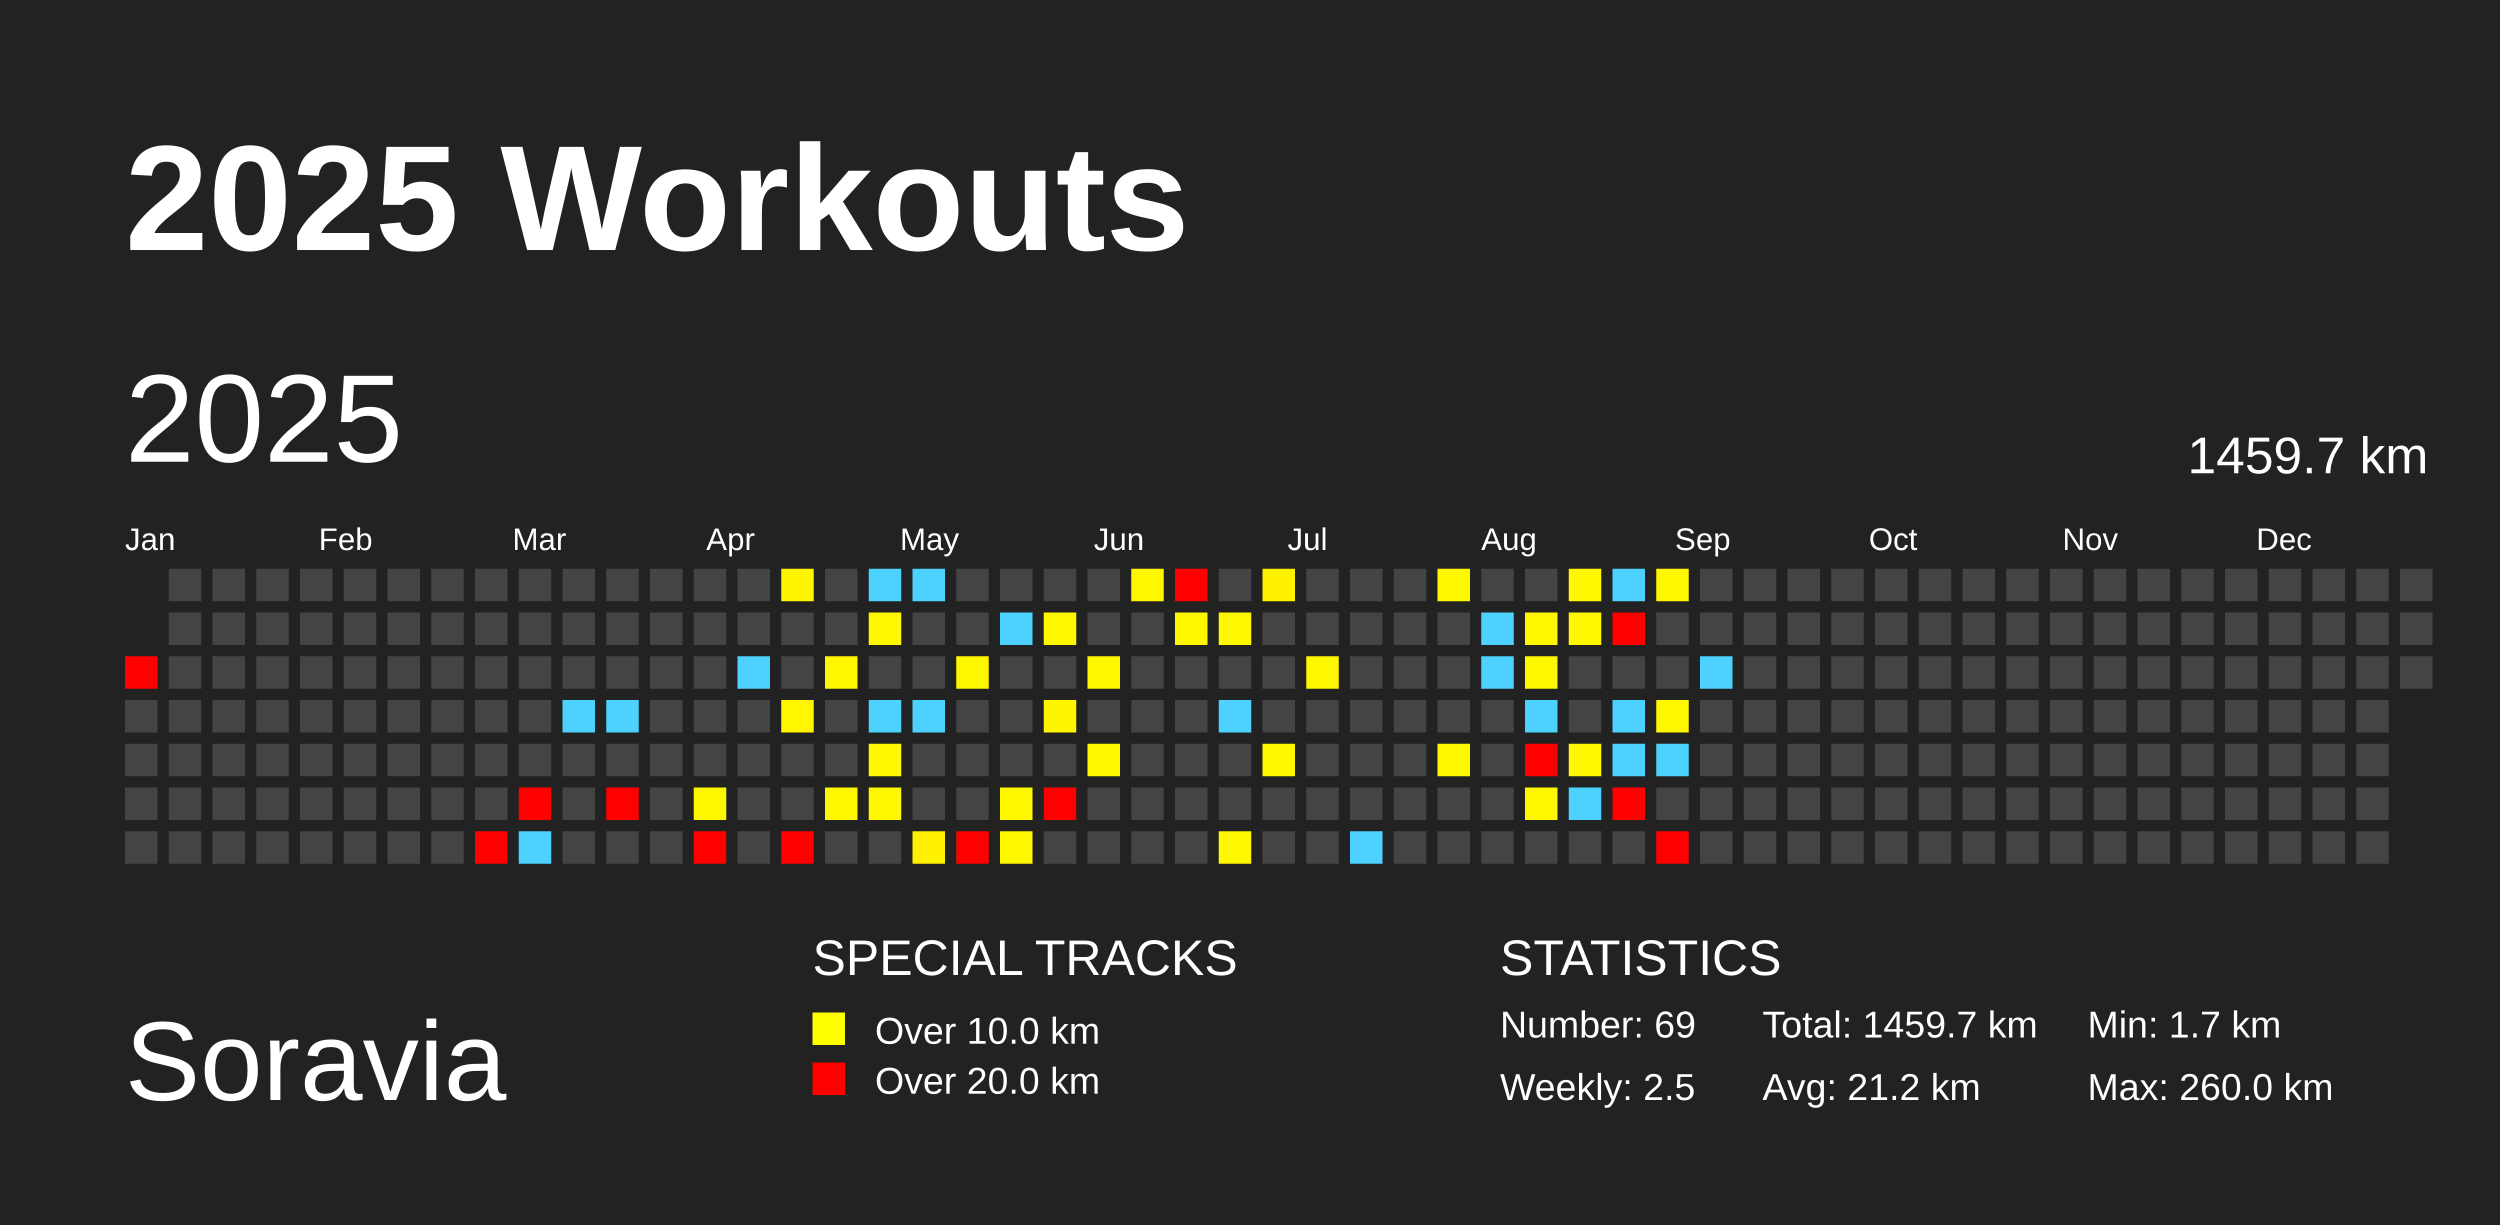
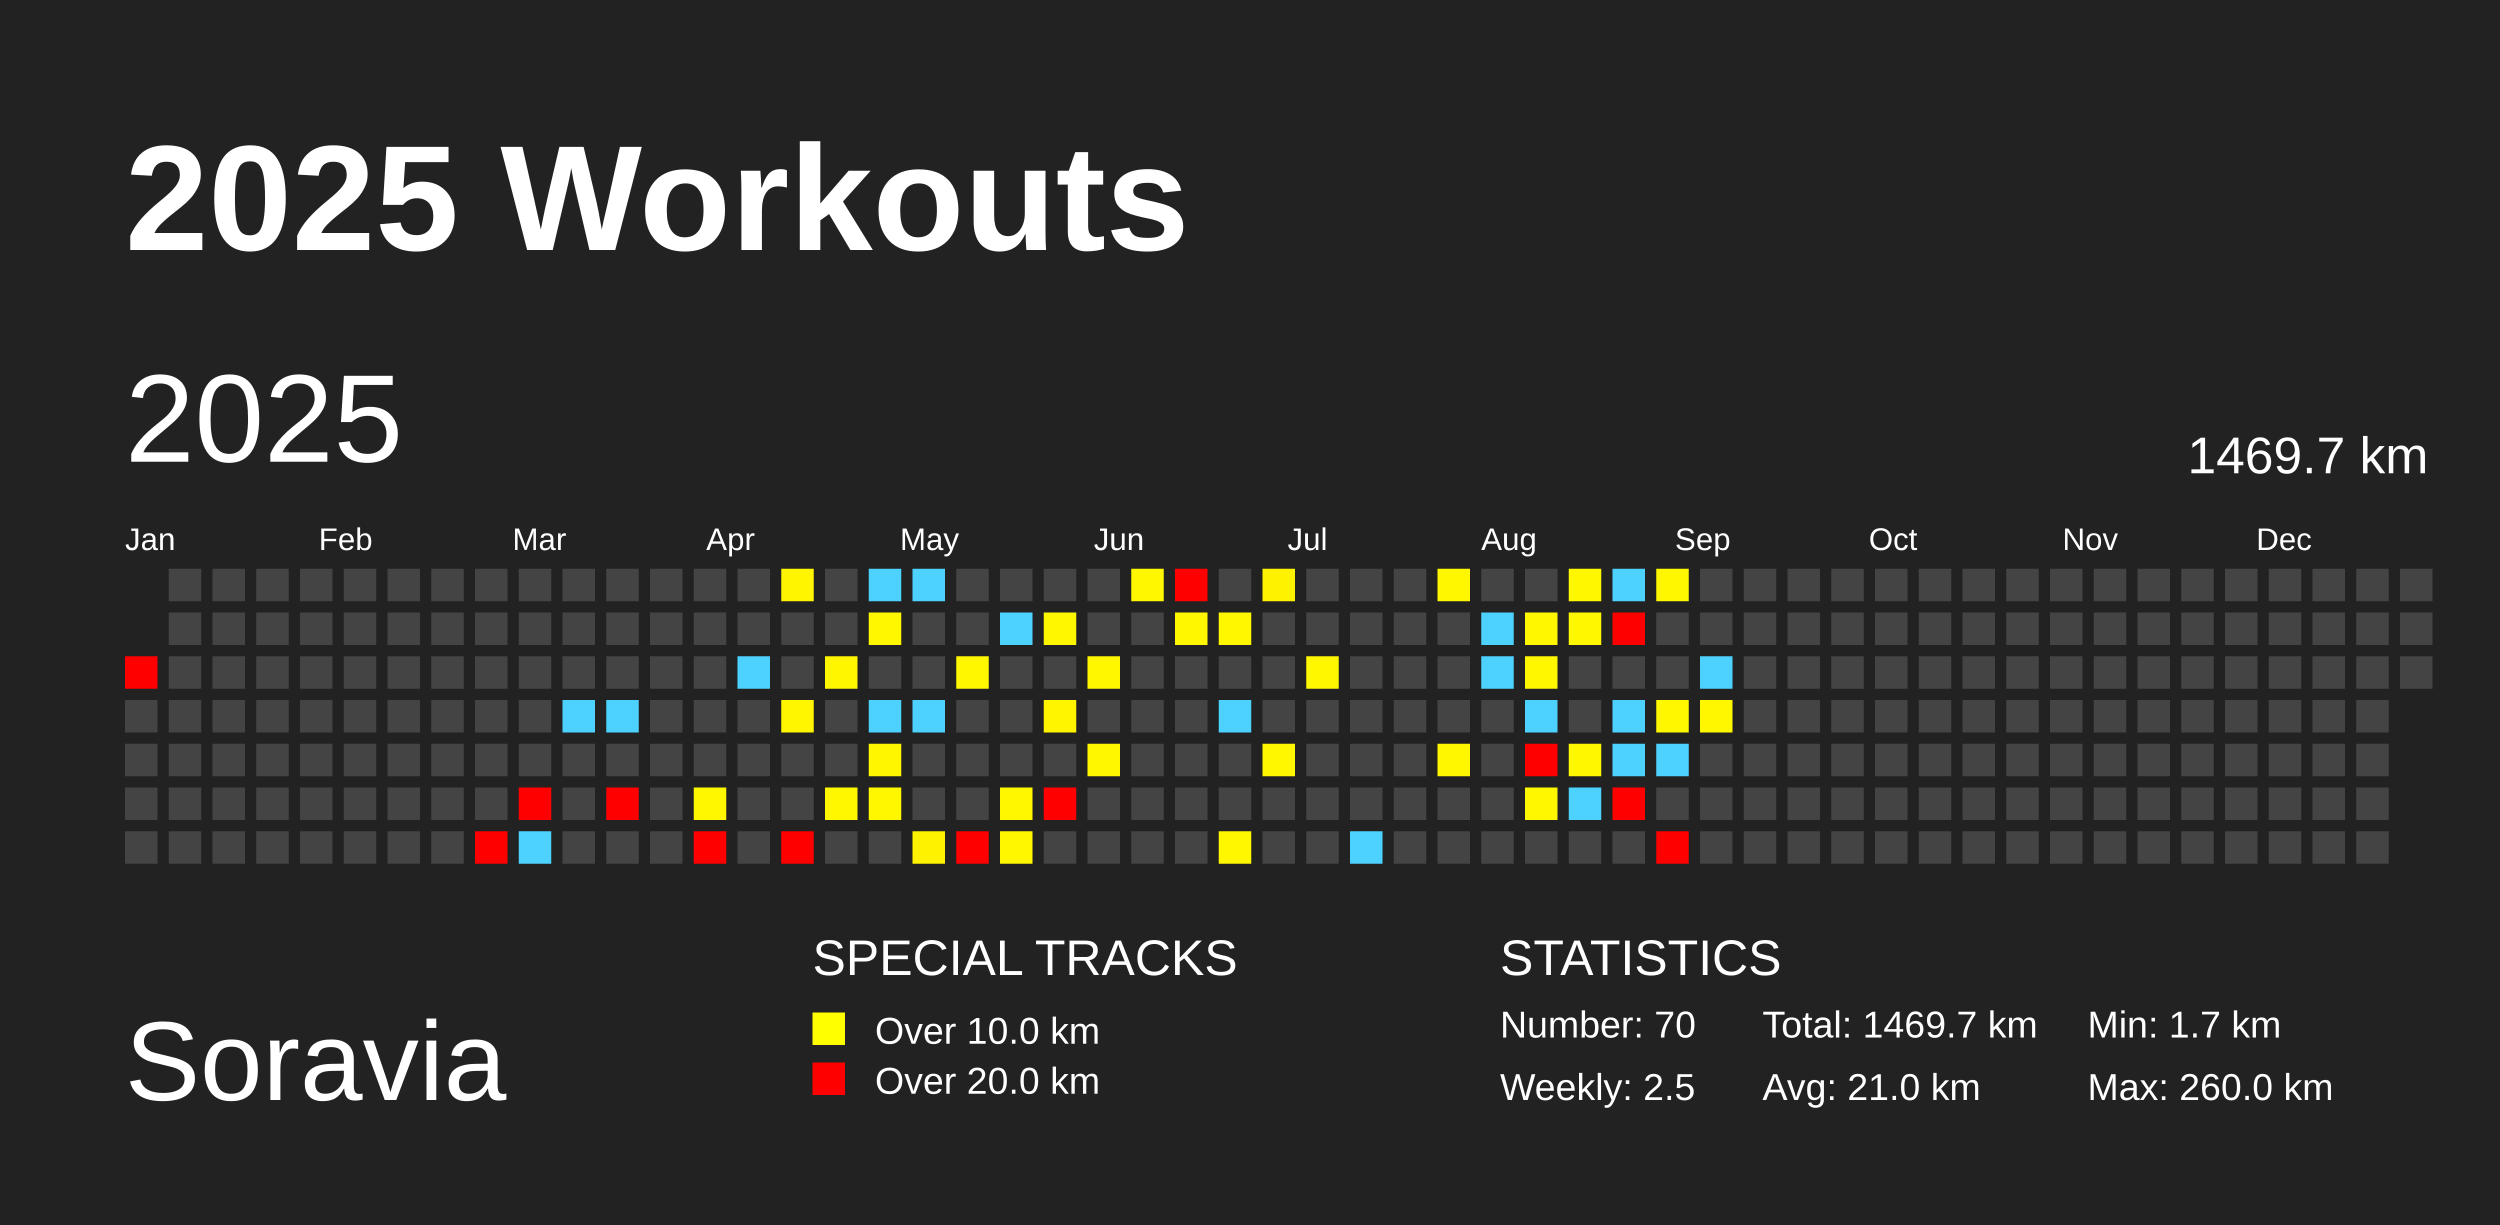
<svg xmlns="http://www.w3.org/2000/svg" baseProfile="full" height="98mm" version="1.1" viewBox="0,0,200,98" width="200mm">
  <defs />
  <rect fill="#222222" height="98" width="200" x="0" y="0" />
  <text fill="#FFFFFF" style="font-size:12px; font-family:Arial; font-weight:bold;" x="10" y="20">2025 Workouts</text>
  <text fill="#FFFFFF" style="font-size:9px; font-family:Arial" x="10" y="88">Soravia</text>
  <text fill="#FFFFFF" style="font-size:4px; font-family:Arial" x="65" y="78">SPECIAL TRACKS</text>
  <rect fill="yellow" height="2.6" width="2.6" x="65" y="81" />
  <text fill="#FFFFFF" style="font-size:3px; font-family:Arial" x="70" y="83.5">Over 10.0 km</text>
  <rect fill="red" height="2.6" width="2.6" x="65" y="85" />
  <text fill="#FFFFFF" style="font-size:3px; font-family:Arial" x="70" y="87.5">Over 20.0 km</text>
  <text fill="#FFFFFF" style="font-size:4px; font-family:Arial" x="120" y="78">STATISTICS</text>
-   <text fill="#FFFFFF" style="font-size:3px; font-family:Arial" x="120" y="83">Number: 69</text>
+   <text fill="#FFFFFF" style="font-size:3px; font-family:Arial" x="120" y="83">Number: 70</text>
  <text fill="#FFFFFF" style="font-size:3px; font-family:Arial" x="120" y="88">Weekly: 2.5</text>
-   <text fill="#FFFFFF" style="font-size:3px; font-family:Arial" x="141" y="83">Total: 1459.7 km</text>
-   <text fill="#FFFFFF" style="font-size:3px; font-family:Arial" x="141" y="88">Avg: 21.2 km</text>
+   <text fill="#FFFFFF" style="font-size:3px; font-family:Arial" x="141" y="83">Total: 1469.7 km</text>
+   <text fill="#FFFFFF" style="font-size:3px; font-family:Arial" x="141" y="88">Avg: 21.0 km</text>
  <text fill="#FFFFFF" style="font-size:3px; font-family:Arial" x="167" y="83">Min: 1.7 km</text>
  <text fill="#FFFFFF" style="font-size:3px; font-family:Arial" x="167" y="88">Max: 260.0 km</text>
  <text dominant-baseline="hanging" fill="#FFFFFF" style="font-size:10.0px; font-family:Arial;" x="10" y="30">2025</text>
-   <text dominant-baseline="hanging" fill="#FFFFFF" style="font-size:4.125px; font-family:Arial;" x="175" y="35">1459.7 km</text>
+   <text dominant-baseline="hanging" fill="#FFFFFF" style="font-size:4.125px; font-family:Arial;" x="175" y="35">1469.7 km</text>
  <text fill="#FFFFFF" style="font-size:2.5px; font-family:Arial" x="10.0" y="44">Jan</text>
  <text fill="#FFFFFF" style="font-size:2.5px; font-family:Arial" x="25.5" y="44">Feb</text>
  <text fill="#FFFFFF" style="font-size:2.5px; font-family:Arial" x="41.0" y="44">Mar</text>
  <text fill="#FFFFFF" style="font-size:2.5px; font-family:Arial" x="56.5" y="44">Apr</text>
  <text fill="#FFFFFF" style="font-size:2.5px; font-family:Arial" x="72.0" y="44">May</text>
  <text fill="#FFFFFF" style="font-size:2.5px; font-family:Arial" x="87.5" y="44">Jun</text>
  <text fill="#FFFFFF" style="font-size:2.5px; font-family:Arial" x="103.0" y="44">Jul</text>
  <text fill="#FFFFFF" style="font-size:2.5px; font-family:Arial" x="118.5" y="44">Aug</text>
  <text fill="#FFFFFF" style="font-size:2.5px; font-family:Arial" x="134.0" y="44">Sep</text>
  <text fill="#FFFFFF" style="font-size:2.5px; font-family:Arial" x="149.5" y="44">Oct</text>
  <text fill="#FFFFFF" style="font-size:2.5px; font-family:Arial" x="165.0" y="44">Nov</text>
  <text fill="#FFFFFF" style="font-size:2.5px; font-family:Arial" x="180.5" y="44">Dec</text>
  <rect fill="red" height="2.6" width="2.6" x="10.0" y="52.5" />
  <rect fill="#444444" height="2.6" width="2.6" x="10.0" y="56.0" />
  <rect fill="#444444" height="2.6" width="2.6" x="10.0" y="59.5" />
  <rect fill="#444444" height="2.6" width="2.6" x="10.0" y="63.0" />
  <rect fill="#444444" height="2.6" width="2.6" x="10.0" y="66.5" />
  <rect fill="#444444" height="2.6" width="2.6" x="13.5" y="45.5" />
  <rect fill="#444444" height="2.6" width="2.6" x="13.5" y="49.0" />
  <rect fill="#444444" height="2.6" width="2.6" x="13.5" y="52.5" />
  <rect fill="#444444" height="2.6" width="2.6" x="13.5" y="56.0" />
  <rect fill="#444444" height="2.6" width="2.6" x="13.5" y="59.5" />
  <rect fill="#444444" height="2.6" width="2.6" x="13.5" y="63.0" />
  <rect fill="#444444" height="2.6" width="2.6" x="13.5" y="66.5" />
  <rect fill="#444444" height="2.6" width="2.6" x="17.0" y="45.5" />
  <rect fill="#444444" height="2.6" width="2.6" x="17.0" y="49.0" />
  <rect fill="#444444" height="2.6" width="2.6" x="17.0" y="52.5" />
  <rect fill="#444444" height="2.6" width="2.6" x="17.0" y="56.0" />
  <rect fill="#444444" height="2.6" width="2.6" x="17.0" y="59.5" />
  <rect fill="#444444" height="2.6" width="2.6" x="17.0" y="63.0" />
  <rect fill="#444444" height="2.6" width="2.6" x="17.0" y="66.5" />
  <rect fill="#444444" height="2.6" width="2.6" x="20.5" y="45.5" />
  <rect fill="#444444" height="2.6" width="2.6" x="20.5" y="49.0" />
  <rect fill="#444444" height="2.6" width="2.6" x="20.5" y="52.5" />
  <rect fill="#444444" height="2.6" width="2.6" x="20.5" y="56.0" />
  <rect fill="#444444" height="2.6" width="2.6" x="20.5" y="59.5" />
  <rect fill="#444444" height="2.6" width="2.6" x="20.5" y="63.0" />
  <rect fill="#444444" height="2.6" width="2.6" x="20.5" y="66.5" />
  <rect fill="#444444" height="2.6" width="2.6" x="24.0" y="45.5" />
  <rect fill="#444444" height="2.6" width="2.6" x="24.0" y="49.0" />
  <rect fill="#444444" height="2.6" width="2.6" x="24.0" y="52.5" />
  <rect fill="#444444" height="2.6" width="2.6" x="24.0" y="56.0" />
  <rect fill="#444444" height="2.6" width="2.6" x="24.0" y="59.5" />
  <rect fill="#444444" height="2.6" width="2.6" x="24.0" y="63.0" />
  <rect fill="#444444" height="2.6" width="2.6" x="24.0" y="66.5" />
  <rect fill="#444444" height="2.6" width="2.6" x="27.5" y="45.5" />
  <rect fill="#444444" height="2.6" width="2.6" x="27.5" y="49.0" />
  <rect fill="#444444" height="2.6" width="2.6" x="27.5" y="52.5" />
  <rect fill="#444444" height="2.6" width="2.6" x="27.5" y="56.0" />
  <rect fill="#444444" height="2.6" width="2.6" x="27.5" y="59.5" />
  <rect fill="#444444" height="2.6" width="2.6" x="27.5" y="63.0" />
  <rect fill="#444444" height="2.6" width="2.6" x="27.5" y="66.5" />
  <rect fill="#444444" height="2.6" width="2.6" x="31.0" y="45.5" />
  <rect fill="#444444" height="2.6" width="2.6" x="31.0" y="49.0" />
  <rect fill="#444444" height="2.6" width="2.6" x="31.0" y="52.5" />
  <rect fill="#444444" height="2.6" width="2.6" x="31.0" y="56.0" />
  <rect fill="#444444" height="2.6" width="2.6" x="31.0" y="59.5" />
  <rect fill="#444444" height="2.6" width="2.6" x="31.0" y="63.0" />
  <rect fill="#444444" height="2.6" width="2.6" x="31.0" y="66.5" />
  <rect fill="#444444" height="2.6" width="2.6" x="34.5" y="45.5" />
  <rect fill="#444444" height="2.6" width="2.6" x="34.5" y="49.0" />
  <rect fill="#444444" height="2.6" width="2.6" x="34.5" y="52.5" />
  <rect fill="#444444" height="2.6" width="2.6" x="34.5" y="56.0" />
  <rect fill="#444444" height="2.6" width="2.6" x="34.5" y="59.5" />
  <rect fill="#444444" height="2.6" width="2.6" x="34.5" y="63.0" />
  <rect fill="#444444" height="2.6" width="2.6" x="34.5" y="66.5" />
  <rect fill="#444444" height="2.6" width="2.6" x="38.0" y="45.5" />
  <rect fill="#444444" height="2.6" width="2.6" x="38.0" y="49.0" />
  <rect fill="#444444" height="2.6" width="2.6" x="38.0" y="52.5" />
  <rect fill="#444444" height="2.6" width="2.6" x="38.0" y="56.0" />
  <rect fill="#444444" height="2.6" width="2.6" x="38.0" y="59.5" />
  <rect fill="#444444" height="2.6" width="2.6" x="38.0" y="63.0" />
  <rect fill="red" height="2.6" width="2.6" x="38.0" y="66.5" />
  <rect fill="#444444" height="2.6" width="2.6" x="41.5" y="45.5" />
  <rect fill="#444444" height="2.6" width="2.6" x="41.5" y="49.0" />
  <rect fill="#444444" height="2.6" width="2.6" x="41.5" y="52.5" />
  <rect fill="#444444" height="2.6" width="2.6" x="41.5" y="56.0" />
  <rect fill="#444444" height="2.6" width="2.6" x="41.5" y="59.5" />
  <rect fill="red" height="2.6" width="2.6" x="41.5" y="63.0" />
  <rect fill="#4dd2ff" height="2.6" width="2.6" x="41.5" y="66.5" />
  <rect fill="#444444" height="2.6" width="2.6" x="45.0" y="45.5" />
  <rect fill="#444444" height="2.6" width="2.6" x="45.0" y="49.0" />
  <rect fill="#444444" height="2.6" width="2.6" x="45.0" y="52.5" />
  <rect fill="#4dd2ff" height="2.6" width="2.6" x="45.0" y="56.0" />
  <rect fill="#444444" height="2.6" width="2.6" x="45.0" y="59.5" />
  <rect fill="#444444" height="2.6" width="2.6" x="45.0" y="63.0" />
  <rect fill="#444444" height="2.6" width="2.6" x="45.0" y="66.5" />
  <rect fill="#444444" height="2.6" width="2.6" x="48.5" y="45.5" />
  <rect fill="#444444" height="2.6" width="2.6" x="48.5" y="49.0" />
  <rect fill="#444444" height="2.6" width="2.6" x="48.5" y="52.5" />
  <rect fill="#4dd2ff" height="2.6" width="2.6" x="48.5" y="56.0" />
  <rect fill="#444444" height="2.6" width="2.6" x="48.5" y="59.5" />
  <rect fill="red" height="2.6" width="2.6" x="48.5" y="63.0" />
  <rect fill="#444444" height="2.6" width="2.6" x="48.5" y="66.5" />
  <rect fill="#444444" height="2.6" width="2.6" x="52.0" y="45.5" />
  <rect fill="#444444" height="2.6" width="2.6" x="52.0" y="49.0" />
  <rect fill="#444444" height="2.6" width="2.6" x="52.0" y="52.5" />
  <rect fill="#444444" height="2.6" width="2.6" x="52.0" y="56.0" />
  <rect fill="#444444" height="2.6" width="2.6" x="52.0" y="59.5" />
  <rect fill="#444444" height="2.6" width="2.6" x="52.0" y="63.0" />
  <rect fill="#444444" height="2.6" width="2.6" x="52.0" y="66.5" />
  <rect fill="#444444" height="2.6" width="2.6" x="55.5" y="45.5" />
  <rect fill="#444444" height="2.6" width="2.6" x="55.5" y="49.0" />
  <rect fill="#444444" height="2.6" width="2.6" x="55.5" y="52.5" />
  <rect fill="#444444" height="2.6" width="2.6" x="55.5" y="56.0" />
  <rect fill="#444444" height="2.6" width="2.6" x="55.5" y="59.5" />
  <rect fill="#fff700" height="2.6" width="2.6" x="55.5" y="63.0" />
  <rect fill="red" height="2.6" width="2.6" x="55.5" y="66.5" />
  <rect fill="#444444" height="2.6" width="2.6" x="59.0" y="45.5" />
  <rect fill="#444444" height="2.6" width="2.6" x="59.0" y="49.0" />
  <rect fill="#4dd2ff" height="2.6" width="2.6" x="59.0" y="52.5" />
  <rect fill="#444444" height="2.6" width="2.6" x="59.0" y="56.0" />
  <rect fill="#444444" height="2.6" width="2.6" x="59.0" y="59.5" />
  <rect fill="#444444" height="2.6" width="2.6" x="59.0" y="63.0" />
  <rect fill="#444444" height="2.6" width="2.6" x="59.0" y="66.5" />
  <rect fill="#fff500" height="2.6" width="2.6" x="62.5" y="45.5" />
  <rect fill="#444444" height="2.6" width="2.6" x="62.5" y="49.0" />
  <rect fill="#444444" height="2.6" width="2.6" x="62.5" y="52.5" />
  <rect fill="#fff600" height="2.6" width="2.6" x="62.5" y="56.0" />
  <rect fill="#444444" height="2.6" width="2.6" x="62.5" y="59.5" />
  <rect fill="#444444" height="2.6" width="2.6" x="62.5" y="63.0" />
  <rect fill="red" height="2.6" width="2.6" x="62.5" y="66.5" />
  <rect fill="#444444" height="2.6" width="2.6" x="66.0" y="45.5" />
  <rect fill="#444444" height="2.6" width="2.6" x="66.0" y="49.0" />
  <rect fill="#fff600" height="2.6" width="2.6" x="66.0" y="52.5" />
  <rect fill="#444444" height="2.6" width="2.6" x="66.0" y="56.0" />
  <rect fill="#444444" height="2.6" width="2.6" x="66.0" y="59.5" />
  <rect fill="#fff700" height="2.6" width="2.6" x="66.0" y="63.0" />
  <rect fill="#444444" height="2.6" width="2.6" x="66.0" y="66.5" />
  <rect fill="#4dd2ff" height="2.6" width="2.6" x="69.5" y="45.5" />
  <rect fill="#fff700" height="2.6" width="2.6" x="69.5" y="49.0" />
  <rect fill="#444444" height="2.6" width="2.6" x="69.5" y="52.5" />
  <rect fill="#4dd2ff" height="2.6" width="2.6" x="69.5" y="56.0" />
  <rect fill="#fff600" height="2.6" width="2.6" x="69.5" y="59.5" />
  <rect fill="#fff700" height="2.6" width="2.6" x="69.5" y="63.0" />
  <rect fill="#444444" height="2.6" width="2.6" x="69.5" y="66.5" />
  <rect fill="#4dd2ff" height="2.6" width="2.6" x="73.0" y="45.5" />
  <rect fill="#444444" height="2.6" width="2.6" x="73.0" y="49.0" />
  <rect fill="#444444" height="2.6" width="2.6" x="73.0" y="52.5" />
  <rect fill="#4dd2ff" height="2.6" width="2.6" x="73.0" y="56.0" />
  <rect fill="#444444" height="2.6" width="2.6" x="73.0" y="59.5" />
  <rect fill="#444444" height="2.6" width="2.6" x="73.0" y="63.0" />
  <rect fill="#fff200" height="2.6" width="2.6" x="73.0" y="66.5" />
  <rect fill="#444444" height="2.6" width="2.6" x="76.5" y="45.5" />
  <rect fill="#444444" height="2.6" width="2.6" x="76.5" y="49.0" />
  <rect fill="#fff700" height="2.6" width="2.6" x="76.5" y="52.5" />
  <rect fill="#444444" height="2.6" width="2.6" x="76.5" y="56.0" />
  <rect fill="#444444" height="2.6" width="2.6" x="76.5" y="59.5" />
  <rect fill="#444444" height="2.6" width="2.6" x="76.5" y="63.0" />
  <rect fill="red" height="2.6" width="2.6" x="76.5" y="66.5" />
  <rect fill="#444444" height="2.6" width="2.6" x="80.0" y="45.5" />
  <rect fill="#4dd2ff" height="2.6" width="2.6" x="80.0" y="49.0" />
  <rect fill="#444444" height="2.6" width="2.6" x="80.0" y="52.5" />
  <rect fill="#444444" height="2.6" width="2.6" x="80.0" y="56.0" />
  <rect fill="#444444" height="2.6" width="2.6" x="80.0" y="59.5" />
  <rect fill="#fff700" height="2.6" width="2.6" x="80.0" y="63.0" />
  <rect fill="#fff700" height="2.6" width="2.6" x="80.0" y="66.5" />
  <rect fill="#444444" height="2.6" width="2.6" x="83.5" y="45.5" />
  <rect fill="#fff700" height="2.6" width="2.6" x="83.5" y="49.0" />
  <rect fill="#444444" height="2.6" width="2.6" x="83.5" y="52.5" />
  <rect fill="#fff500" height="2.6" width="2.6" x="83.5" y="56.0" />
  <rect fill="#444444" height="2.6" width="2.6" x="83.5" y="59.5" />
  <rect fill="red" height="2.6" width="2.6" x="83.5" y="63.0" />
  <rect fill="#444444" height="2.6" width="2.6" x="83.5" y="66.5" />
  <rect fill="#444444" height="2.6" width="2.6" x="87.0" y="45.5" />
  <rect fill="#444444" height="2.6" width="2.6" x="87.0" y="49.0" />
  <rect fill="#fff700" height="2.6" width="2.6" x="87.0" y="52.5" />
  <rect fill="#444444" height="2.6" width="2.6" x="87.0" y="56.0" />
  <rect fill="#fff700" height="2.6" width="2.6" x="87.0" y="59.5" />
  <rect fill="#444444" height="2.6" width="2.6" x="87.0" y="63.0" />
  <rect fill="#444444" height="2.6" width="2.6" x="87.0" y="66.5" />
  <rect fill="#fff700" height="2.6" width="2.6" x="90.5" y="45.5" />
  <rect fill="#444444" height="2.6" width="2.6" x="90.5" y="49.0" />
  <rect fill="#444444" height="2.6" width="2.6" x="90.5" y="52.5" />
  <rect fill="#444444" height="2.6" width="2.6" x="90.5" y="56.0" />
  <rect fill="#444444" height="2.6" width="2.6" x="90.5" y="59.5" />
  <rect fill="#444444" height="2.6" width="2.6" x="90.5" y="63.0" />
  <rect fill="#444444" height="2.6" width="2.6" x="90.5" y="66.5" />
  <rect fill="red" height="2.6" width="2.6" x="94.0" y="45.5" />
  <rect fill="#fff700" height="2.6" width="2.6" x="94.0" y="49.0" />
  <rect fill="#444444" height="2.6" width="2.6" x="94.0" y="52.5" />
  <rect fill="#444444" height="2.6" width="2.6" x="94.0" y="56.0" />
  <rect fill="#444444" height="2.6" width="2.6" x="94.0" y="59.5" />
  <rect fill="#444444" height="2.6" width="2.6" x="94.0" y="63.0" />
  <rect fill="#444444" height="2.6" width="2.6" x="94.0" y="66.5" />
  <rect fill="#444444" height="2.6" width="2.6" x="97.5" y="45.5" />
  <rect fill="#fff700" height="2.6" width="2.6" x="97.5" y="49.0" />
  <rect fill="#444444" height="2.6" width="2.6" x="97.5" y="52.5" />
  <rect fill="#4dd2ff" height="2.6" width="2.6" x="97.5" y="56.0" />
  <rect fill="#444444" height="2.6" width="2.6" x="97.5" y="59.5" />
  <rect fill="#444444" height="2.6" width="2.6" x="97.5" y="63.0" />
  <rect fill="#fff700" height="2.6" width="2.6" x="97.5" y="66.5" />
  <rect fill="#fff200" height="2.6" width="2.6" x="101.0" y="45.5" />
  <rect fill="#444444" height="2.6" width="2.6" x="101.0" y="49.0" />
  <rect fill="#444444" height="2.6" width="2.6" x="101.0" y="52.5" />
  <rect fill="#444444" height="2.6" width="2.6" x="101.0" y="56.0" />
  <rect fill="#fff700" height="2.6" width="2.6" x="101.0" y="59.5" />
  <rect fill="#444444" height="2.6" width="2.6" x="101.0" y="63.0" />
  <rect fill="#444444" height="2.6" width="2.6" x="101.0" y="66.5" />
  <rect fill="#444444" height="2.6" width="2.6" x="104.5" y="45.5" />
  <rect fill="#444444" height="2.6" width="2.6" x="104.5" y="49.0" />
  <rect fill="#fff700" height="2.6" width="2.6" x="104.5" y="52.5" />
  <rect fill="#444444" height="2.6" width="2.6" x="104.5" y="56.0" />
  <rect fill="#444444" height="2.6" width="2.6" x="104.5" y="59.5" />
  <rect fill="#444444" height="2.6" width="2.6" x="104.5" y="63.0" />
  <rect fill="#444444" height="2.6" width="2.6" x="104.5" y="66.5" />
  <rect fill="#444444" height="2.6" width="2.6" x="108.0" y="45.5" />
  <rect fill="#444444" height="2.6" width="2.6" x="108.0" y="49.0" />
  <rect fill="#444444" height="2.6" width="2.6" x="108.0" y="52.5" />
  <rect fill="#444444" height="2.6" width="2.6" x="108.0" y="56.0" />
  <rect fill="#444444" height="2.6" width="2.6" x="108.0" y="59.5" />
  <rect fill="#444444" height="2.6" width="2.6" x="108.0" y="63.0" />
  <rect fill="#4dd2ff" height="2.6" width="2.6" x="108.0" y="66.5" />
  <rect fill="#444444" height="2.6" width="2.6" x="111.5" y="45.5" />
  <rect fill="#444444" height="2.6" width="2.6" x="111.5" y="49.0" />
  <rect fill="#444444" height="2.6" width="2.6" x="111.5" y="52.5" />
  <rect fill="#444444" height="2.6" width="2.6" x="111.5" y="56.0" />
  <rect fill="#444444" height="2.6" width="2.6" x="111.5" y="59.5" />
  <rect fill="#444444" height="2.6" width="2.6" x="111.5" y="63.0" />
  <rect fill="#444444" height="2.6" width="2.6" x="111.5" y="66.5" />
  <rect fill="#fff700" height="2.6" width="2.6" x="115.0" y="45.5" />
  <rect fill="#444444" height="2.6" width="2.6" x="115.0" y="49.0" />
  <rect fill="#444444" height="2.6" width="2.6" x="115.0" y="52.5" />
  <rect fill="#444444" height="2.6" width="2.6" x="115.0" y="56.0" />
  <rect fill="#fff700" height="2.6" width="2.6" x="115.0" y="59.5" />
  <rect fill="#444444" height="2.6" width="2.6" x="115.0" y="63.0" />
  <rect fill="#444444" height="2.6" width="2.6" x="115.0" y="66.5" />
  <rect fill="#444444" height="2.6" width="2.6" x="118.5" y="45.5" />
  <rect fill="#4dd2ff" height="2.6" width="2.6" x="118.5" y="49.0" />
  <rect fill="#4dd2ff" height="2.6" width="2.6" x="118.5" y="52.5" />
  <rect fill="#444444" height="2.6" width="2.6" x="118.5" y="56.0" />
  <rect fill="#444444" height="2.6" width="2.6" x="118.5" y="59.5" />
  <rect fill="#444444" height="2.6" width="2.6" x="118.5" y="63.0" />
  <rect fill="#444444" height="2.6" width="2.6" x="118.5" y="66.5" />
  <rect fill="#444444" height="2.6" width="2.6" x="122.0" y="45.5" />
  <rect fill="#fff700" height="2.6" width="2.6" x="122.0" y="49.0" />
  <rect fill="#fff700" height="2.6" width="2.6" x="122.0" y="52.5" />
  <rect fill="#4dd2ff" height="2.6" width="2.6" x="122.0" y="56.0" />
  <rect fill="red" height="2.6" width="2.6" x="122.0" y="59.5" />
  <rect fill="#fff700" height="2.6" width="2.6" x="122.0" y="63.0" />
  <rect fill="#444444" height="2.6" width="2.6" x="122.0" y="66.5" />
  <rect fill="#fff700" height="2.6" width="2.6" x="125.5" y="45.5" />
  <rect fill="#fff700" height="2.6" width="2.6" x="125.5" y="49.0" />
  <rect fill="#444444" height="2.6" width="2.6" x="125.5" y="52.5" />
  <rect fill="#444444" height="2.6" width="2.6" x="125.5" y="56.0" />
  <rect fill="#fff700" height="2.6" width="2.6" x="125.5" y="59.5" />
  <rect fill="#4dd2ff" height="2.6" width="2.6" x="125.5" y="63.0" />
  <rect fill="#444444" height="2.6" width="2.6" x="125.5" y="66.5" />
  <rect fill="#4dd2ff" height="2.6" width="2.6" x="129.0" y="45.5" />
  <rect fill="red" height="2.6" width="2.6" x="129.0" y="49.0" />
  <rect fill="#444444" height="2.6" width="2.6" x="129.0" y="52.5" />
  <rect fill="#4dd2ff" height="2.6" width="2.6" x="129.0" y="56.0" />
  <rect fill="#4dd2ff" height="2.6" width="2.6" x="129.0" y="59.5" />
  <rect fill="red" height="2.6" width="2.6" x="129.0" y="63.0" />
  <rect fill="#444444" height="2.6" width="2.6" x="129.0" y="66.5" />
  <rect fill="#fff700" height="2.6" width="2.6" x="132.5" y="45.5" />
  <rect fill="#444444" height="2.6" width="2.6" x="132.5" y="49.0" />
  <rect fill="#444444" height="2.6" width="2.6" x="132.5" y="52.5" />
  <rect fill="#fff700" height="2.6" width="2.6" x="132.5" y="56.0" />
  <rect fill="#4dd2ff" height="2.6" width="2.6" x="132.5" y="59.5" />
  <rect fill="#444444" height="2.6" width="2.6" x="132.5" y="63.0" />
  <rect fill="red" height="2.6" width="2.6" x="132.5" y="66.5" />
  <rect fill="#444444" height="2.6" width="2.6" x="136.0" y="45.5" />
  <rect fill="#444444" height="2.6" width="2.6" x="136.0" y="49.0" />
  <rect fill="#4dd2ff" height="2.6" width="2.6" x="136.0" y="52.5" />
-   <rect fill="#444444" height="2.6" width="2.6" x="136.0" y="56.0" />
+   <rect fill="#fff700" height="2.6" width="2.6" x="136.0" y="56.0" />
  <rect fill="#444444" height="2.6" width="2.6" x="136.0" y="59.5" />
  <rect fill="#444444" height="2.6" width="2.6" x="136.0" y="63.0" />
  <rect fill="#444444" height="2.6" width="2.6" x="136.0" y="66.5" />
  <rect fill="#444444" height="2.6" width="2.6" x="139.5" y="45.5" />
  <rect fill="#444444" height="2.6" width="2.6" x="139.5" y="49.0" />
  <rect fill="#444444" height="2.6" width="2.6" x="139.5" y="52.5" />
  <rect fill="#444444" height="2.6" width="2.6" x="139.5" y="56.0" />
  <rect fill="#444444" height="2.6" width="2.6" x="139.5" y="59.5" />
  <rect fill="#444444" height="2.6" width="2.6" x="139.5" y="63.0" />
  <rect fill="#444444" height="2.6" width="2.6" x="139.5" y="66.5" />
  <rect fill="#444444" height="2.6" width="2.6" x="143.0" y="45.5" />
  <rect fill="#444444" height="2.6" width="2.6" x="143.0" y="49.0" />
  <rect fill="#444444" height="2.6" width="2.6" x="143.0" y="52.5" />
  <rect fill="#444444" height="2.6" width="2.6" x="143.0" y="56.0" />
  <rect fill="#444444" height="2.6" width="2.6" x="143.0" y="59.5" />
  <rect fill="#444444" height="2.6" width="2.6" x="143.0" y="63.0" />
  <rect fill="#444444" height="2.6" width="2.6" x="143.0" y="66.5" />
  <rect fill="#444444" height="2.6" width="2.6" x="146.5" y="45.5" />
  <rect fill="#444444" height="2.6" width="2.6" x="146.5" y="49.0" />
  <rect fill="#444444" height="2.6" width="2.6" x="146.5" y="52.5" />
  <rect fill="#444444" height="2.6" width="2.6" x="146.5" y="56.0" />
  <rect fill="#444444" height="2.6" width="2.6" x="146.5" y="59.5" />
  <rect fill="#444444" height="2.6" width="2.6" x="146.5" y="63.0" />
  <rect fill="#444444" height="2.6" width="2.6" x="146.5" y="66.5" />
  <rect fill="#444444" height="2.6" width="2.6" x="150.0" y="45.5" />
  <rect fill="#444444" height="2.6" width="2.6" x="150.0" y="49.0" />
  <rect fill="#444444" height="2.6" width="2.6" x="150.0" y="52.5" />
  <rect fill="#444444" height="2.6" width="2.6" x="150.0" y="56.0" />
  <rect fill="#444444" height="2.6" width="2.6" x="150.0" y="59.5" />
  <rect fill="#444444" height="2.6" width="2.6" x="150.0" y="63.0" />
  <rect fill="#444444" height="2.6" width="2.6" x="150.0" y="66.5" />
  <rect fill="#444444" height="2.6" width="2.6" x="153.5" y="45.5" />
  <rect fill="#444444" height="2.6" width="2.6" x="153.5" y="49.0" />
  <rect fill="#444444" height="2.6" width="2.6" x="153.5" y="52.5" />
  <rect fill="#444444" height="2.6" width="2.6" x="153.5" y="56.0" />
  <rect fill="#444444" height="2.6" width="2.6" x="153.5" y="59.5" />
  <rect fill="#444444" height="2.6" width="2.6" x="153.5" y="63.0" />
  <rect fill="#444444" height="2.6" width="2.6" x="153.5" y="66.5" />
  <rect fill="#444444" height="2.6" width="2.6" x="157.0" y="45.5" />
  <rect fill="#444444" height="2.6" width="2.6" x="157.0" y="49.0" />
  <rect fill="#444444" height="2.6" width="2.6" x="157.0" y="52.5" />
  <rect fill="#444444" height="2.6" width="2.6" x="157.0" y="56.0" />
  <rect fill="#444444" height="2.6" width="2.6" x="157.0" y="59.5" />
  <rect fill="#444444" height="2.6" width="2.6" x="157.0" y="63.0" />
  <rect fill="#444444" height="2.6" width="2.6" x="157.0" y="66.5" />
  <rect fill="#444444" height="2.6" width="2.6" x="160.5" y="45.5" />
  <rect fill="#444444" height="2.6" width="2.6" x="160.5" y="49.0" />
  <rect fill="#444444" height="2.6" width="2.6" x="160.5" y="52.5" />
  <rect fill="#444444" height="2.6" width="2.6" x="160.5" y="56.0" />
  <rect fill="#444444" height="2.6" width="2.6" x="160.5" y="59.5" />
  <rect fill="#444444" height="2.6" width="2.6" x="160.5" y="63.0" />
  <rect fill="#444444" height="2.6" width="2.6" x="160.5" y="66.5" />
  <rect fill="#444444" height="2.6" width="2.6" x="164.0" y="45.5" />
  <rect fill="#444444" height="2.6" width="2.6" x="164.0" y="49.0" />
  <rect fill="#444444" height="2.6" width="2.6" x="164.0" y="52.5" />
  <rect fill="#444444" height="2.6" width="2.6" x="164.0" y="56.0" />
  <rect fill="#444444" height="2.6" width="2.6" x="164.0" y="59.5" />
  <rect fill="#444444" height="2.6" width="2.6" x="164.0" y="63.0" />
  <rect fill="#444444" height="2.6" width="2.6" x="164.0" y="66.5" />
  <rect fill="#444444" height="2.6" width="2.6" x="167.5" y="45.5" />
  <rect fill="#444444" height="2.6" width="2.6" x="167.5" y="49.0" />
  <rect fill="#444444" height="2.6" width="2.6" x="167.5" y="52.5" />
  <rect fill="#444444" height="2.6" width="2.6" x="167.5" y="56.0" />
  <rect fill="#444444" height="2.6" width="2.6" x="167.5" y="59.5" />
  <rect fill="#444444" height="2.6" width="2.6" x="167.5" y="63.0" />
  <rect fill="#444444" height="2.6" width="2.6" x="167.5" y="66.5" />
  <rect fill="#444444" height="2.6" width="2.6" x="171.0" y="45.5" />
  <rect fill="#444444" height="2.6" width="2.6" x="171.0" y="49.0" />
  <rect fill="#444444" height="2.6" width="2.6" x="171.0" y="52.5" />
  <rect fill="#444444" height="2.6" width="2.6" x="171.0" y="56.0" />
  <rect fill="#444444" height="2.6" width="2.6" x="171.0" y="59.5" />
  <rect fill="#444444" height="2.6" width="2.6" x="171.0" y="63.0" />
  <rect fill="#444444" height="2.6" width="2.6" x="171.0" y="66.5" />
  <rect fill="#444444" height="2.6" width="2.6" x="174.5" y="45.5" />
  <rect fill="#444444" height="2.6" width="2.6" x="174.5" y="49.0" />
  <rect fill="#444444" height="2.6" width="2.6" x="174.5" y="52.5" />
  <rect fill="#444444" height="2.6" width="2.6" x="174.5" y="56.0" />
  <rect fill="#444444" height="2.6" width="2.6" x="174.5" y="59.5" />
  <rect fill="#444444" height="2.6" width="2.6" x="174.5" y="63.0" />
  <rect fill="#444444" height="2.6" width="2.6" x="174.5" y="66.5" />
  <rect fill="#444444" height="2.6" width="2.6" x="178.0" y="45.5" />
  <rect fill="#444444" height="2.6" width="2.6" x="178.0" y="49.0" />
  <rect fill="#444444" height="2.6" width="2.6" x="178.0" y="52.5" />
  <rect fill="#444444" height="2.6" width="2.6" x="178.0" y="56.0" />
  <rect fill="#444444" height="2.6" width="2.6" x="178.0" y="59.5" />
  <rect fill="#444444" height="2.6" width="2.6" x="178.0" y="63.0" />
  <rect fill="#444444" height="2.6" width="2.6" x="178.0" y="66.5" />
  <rect fill="#444444" height="2.6" width="2.6" x="181.5" y="45.5" />
  <rect fill="#444444" height="2.6" width="2.6" x="181.5" y="49.0" />
  <rect fill="#444444" height="2.6" width="2.6" x="181.5" y="52.5" />
  <rect fill="#444444" height="2.6" width="2.6" x="181.5" y="56.0" />
  <rect fill="#444444" height="2.6" width="2.6" x="181.5" y="59.5" />
  <rect fill="#444444" height="2.6" width="2.6" x="181.5" y="63.0" />
  <rect fill="#444444" height="2.6" width="2.6" x="181.5" y="66.5" />
  <rect fill="#444444" height="2.6" width="2.6" x="185.0" y="45.5" />
  <rect fill="#444444" height="2.6" width="2.6" x="185.0" y="49.0" />
  <rect fill="#444444" height="2.6" width="2.6" x="185.0" y="52.5" />
  <rect fill="#444444" height="2.6" width="2.6" x="185.0" y="56.0" />
  <rect fill="#444444" height="2.6" width="2.6" x="185.0" y="59.5" />
  <rect fill="#444444" height="2.6" width="2.6" x="185.0" y="63.0" />
  <rect fill="#444444" height="2.6" width="2.6" x="185.0" y="66.5" />
  <rect fill="#444444" height="2.6" width="2.6" x="188.5" y="45.5" />
  <rect fill="#444444" height="2.6" width="2.6" x="188.5" y="49.0" />
  <rect fill="#444444" height="2.6" width="2.6" x="188.5" y="52.5" />
  <rect fill="#444444" height="2.6" width="2.6" x="188.5" y="56.0" />
  <rect fill="#444444" height="2.6" width="2.6" x="188.5" y="59.5" />
  <rect fill="#444444" height="2.6" width="2.6" x="188.5" y="63.0" />
  <rect fill="#444444" height="2.6" width="2.6" x="188.5" y="66.5" />
  <rect fill="#444444" height="2.6" width="2.6" x="192.0" y="45.5" />
  <rect fill="#444444" height="2.6" width="2.6" x="192.0" y="49.0" />
  <rect fill="#444444" height="2.6" width="2.6" x="192.0" y="52.5" />
</svg>
